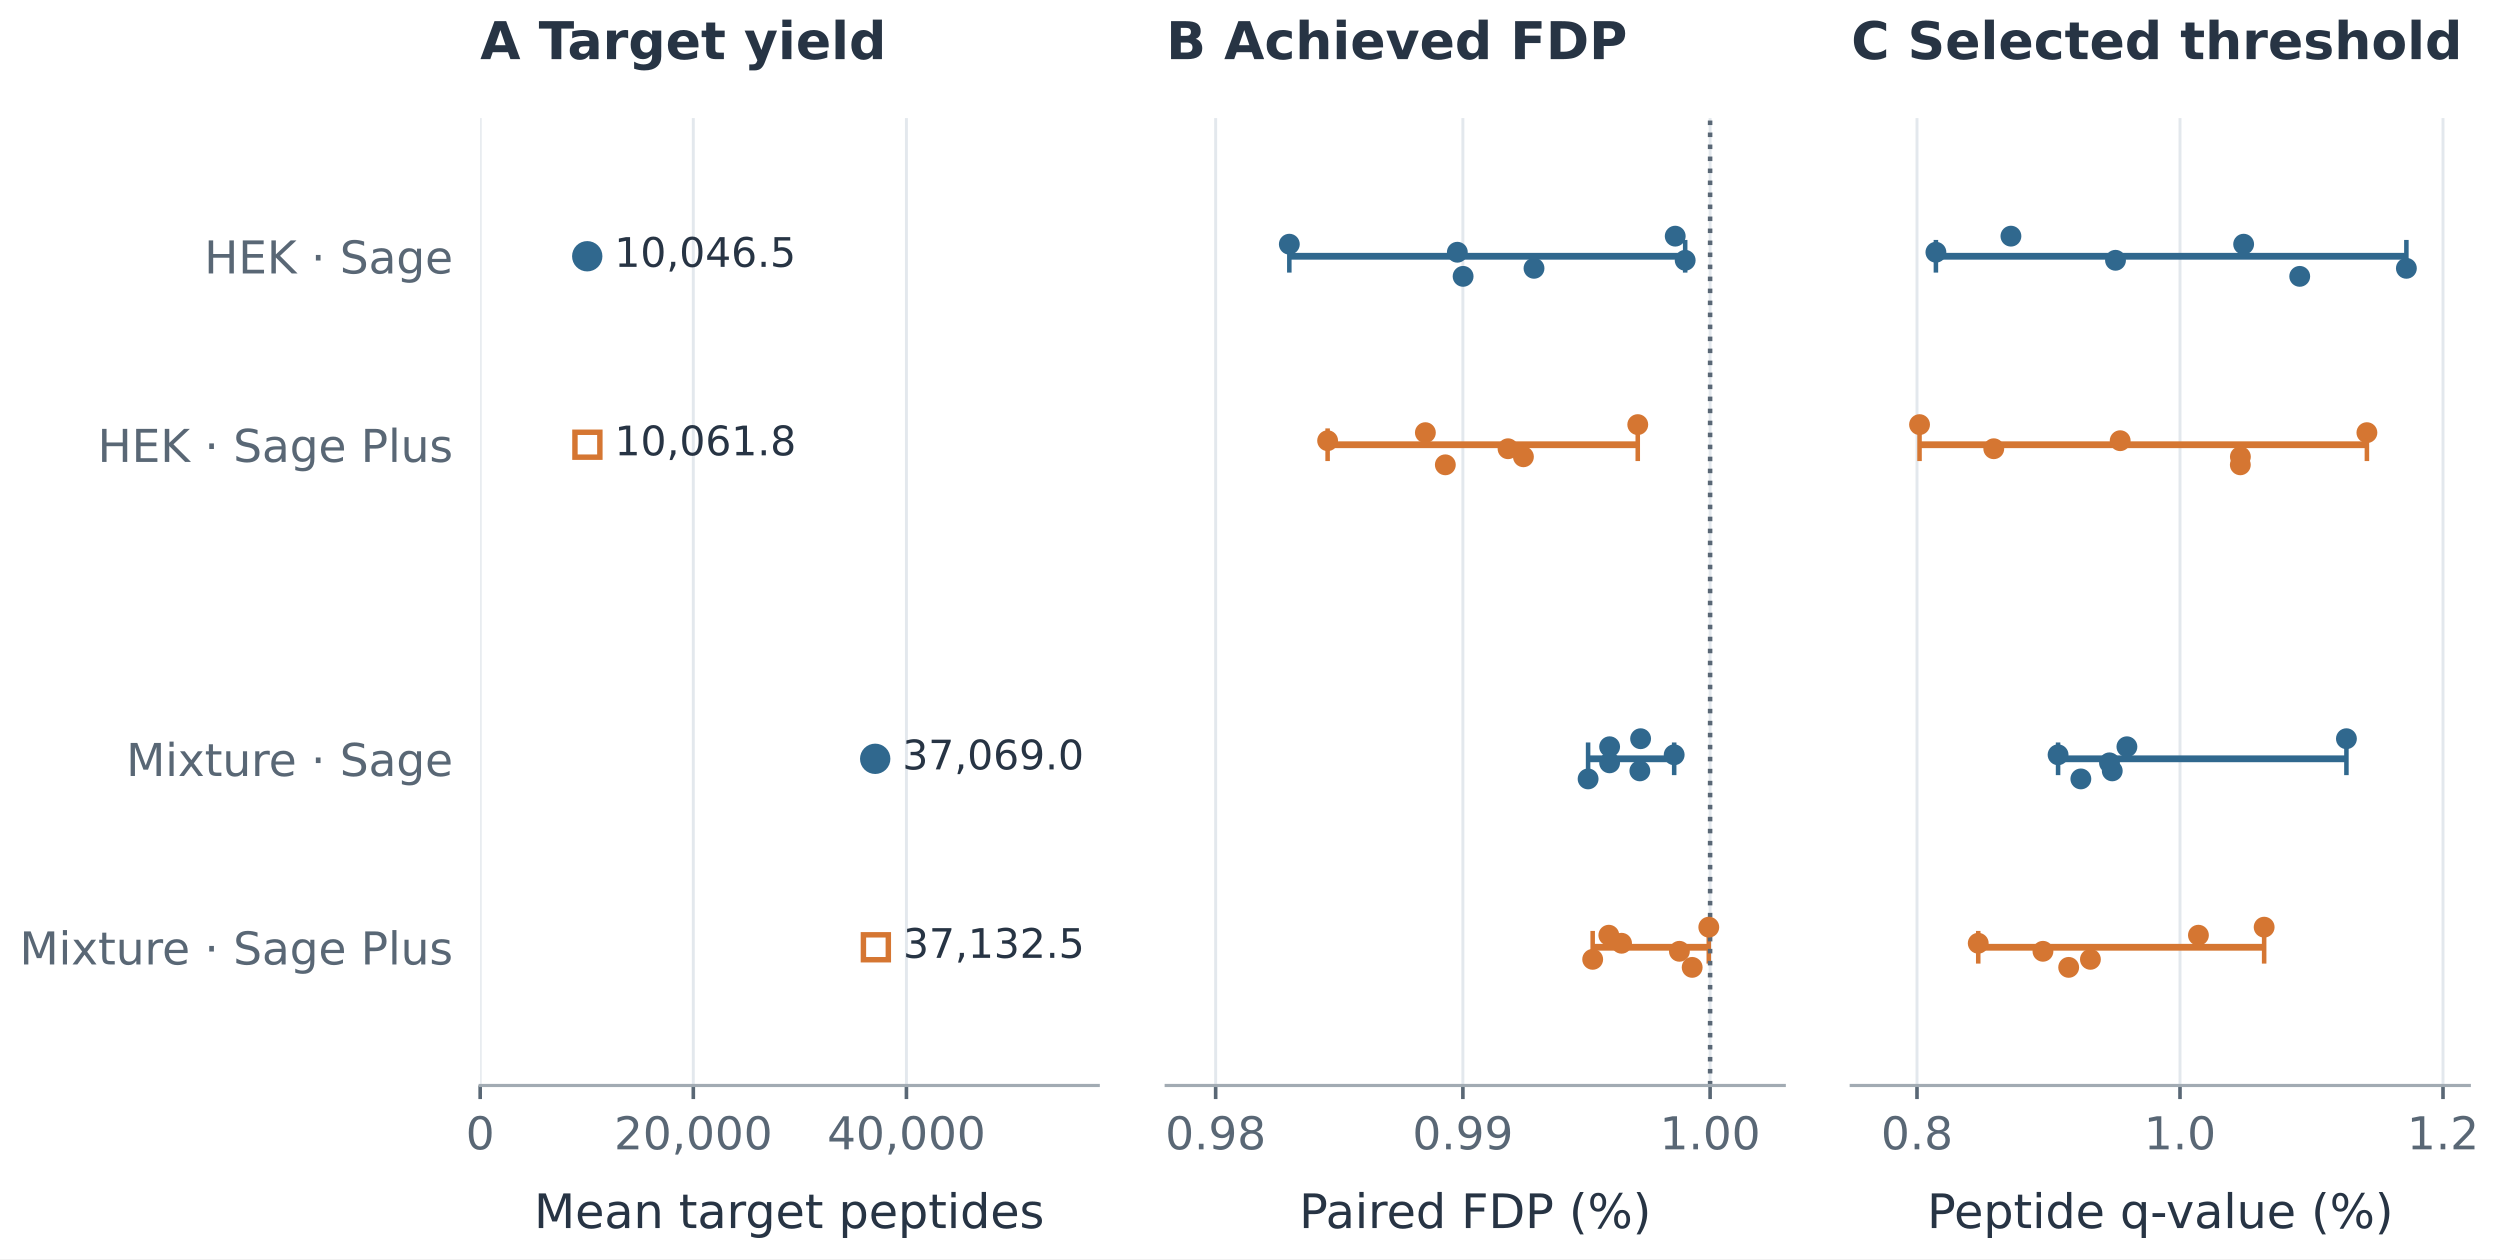
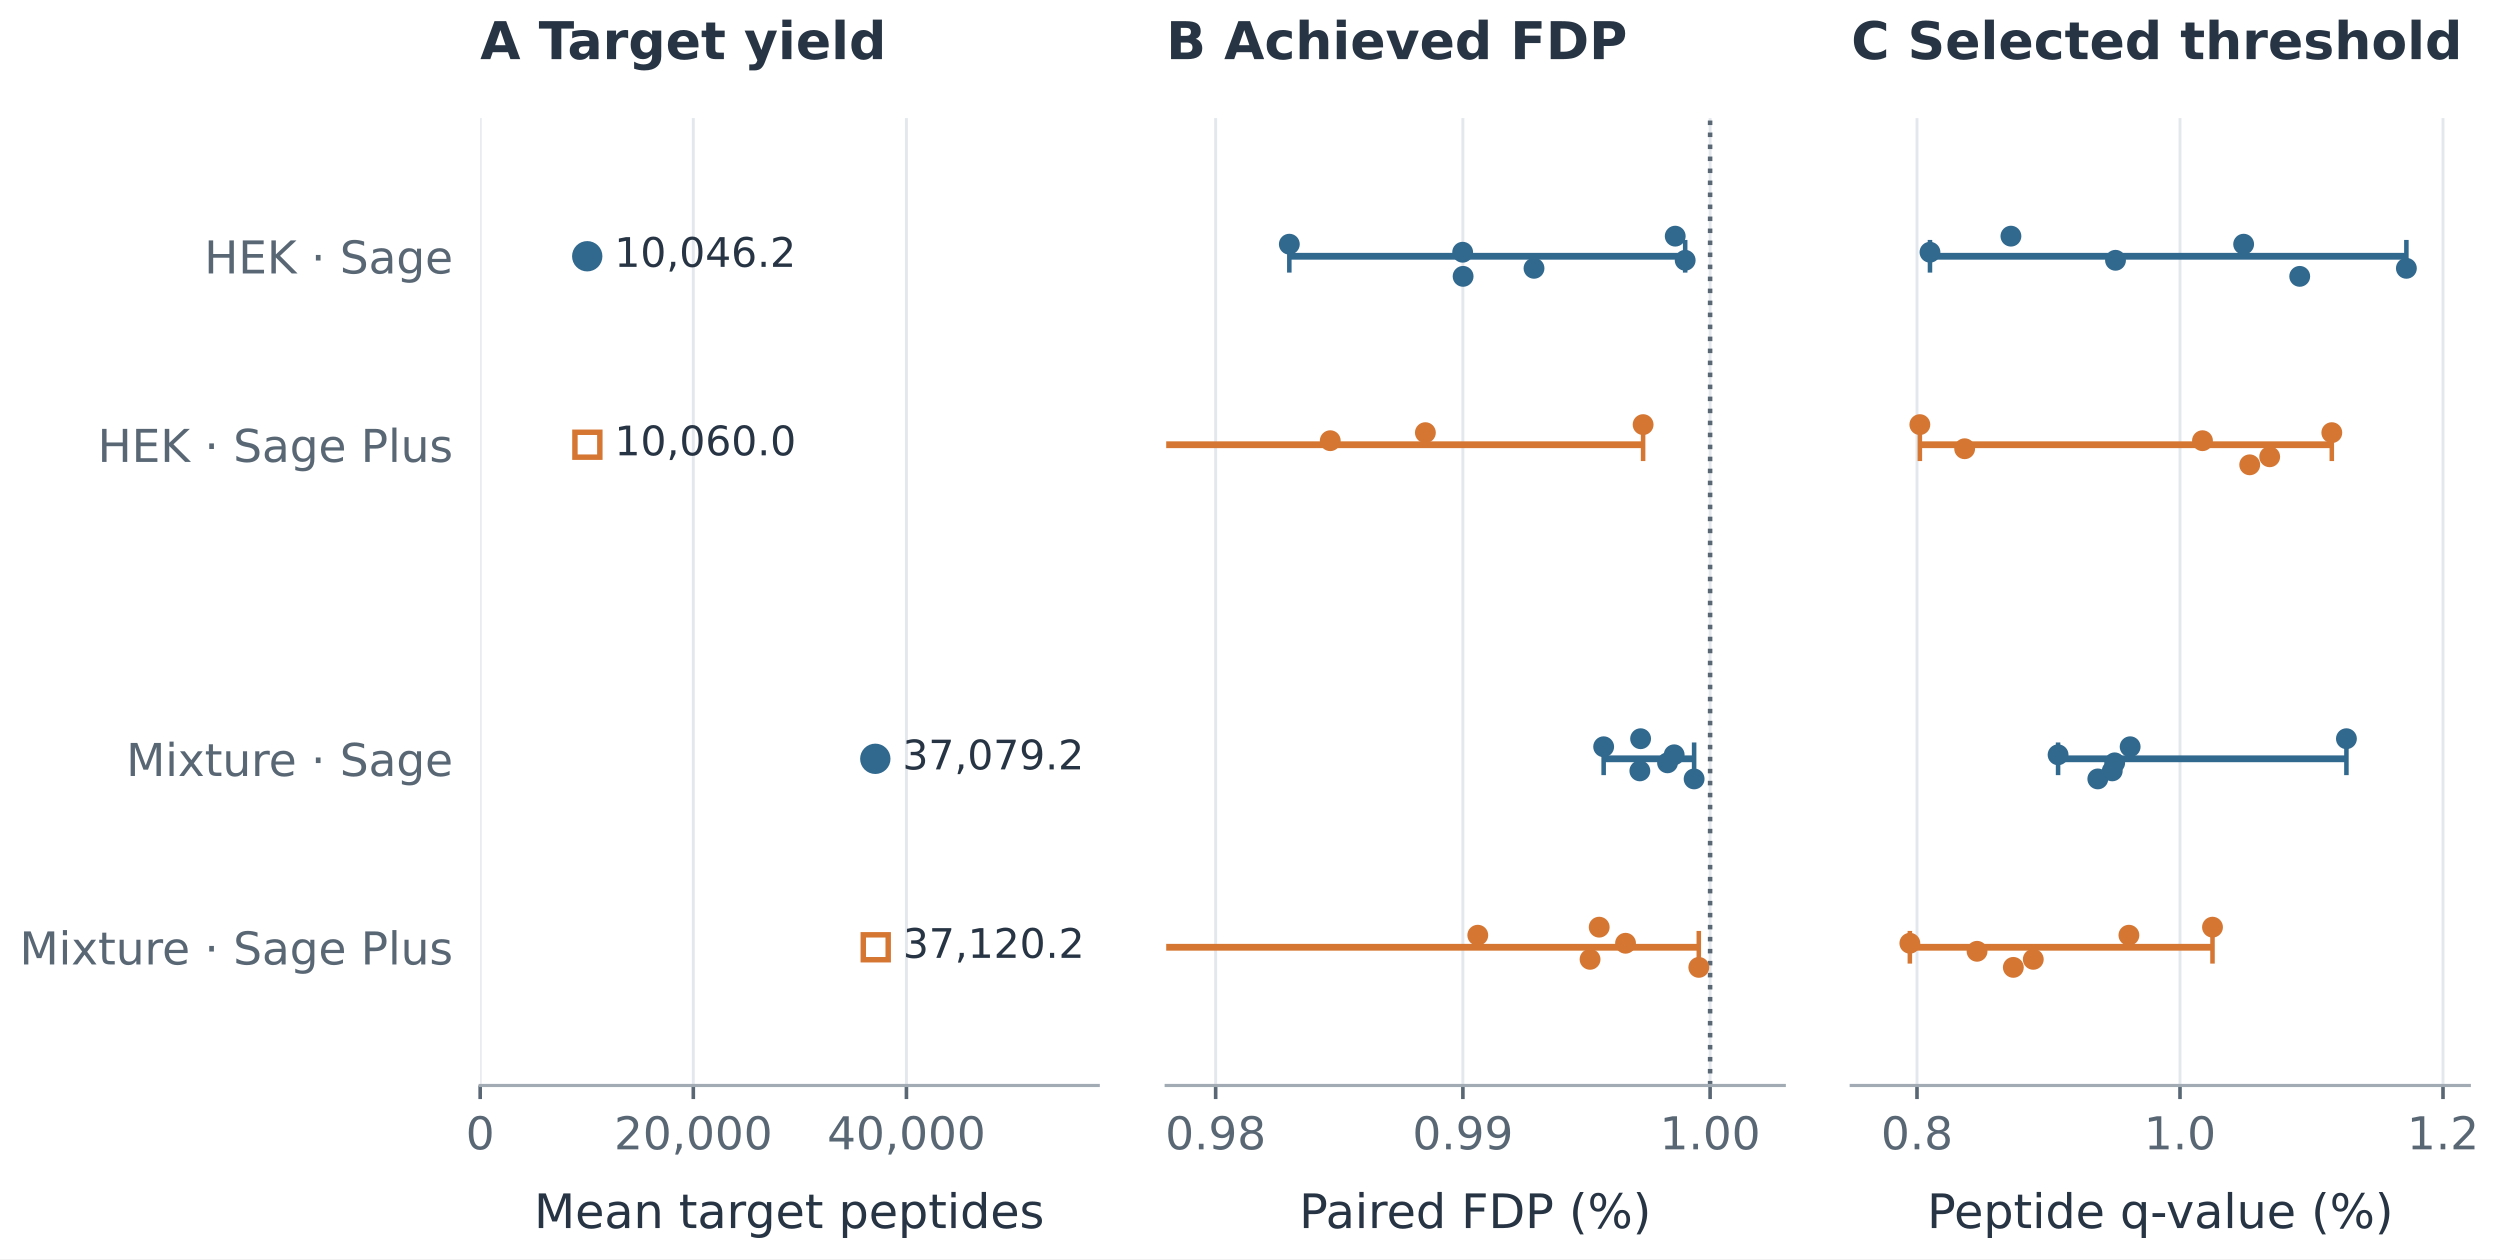
<svg xmlns="http://www.w3.org/2000/svg" xmlns:xlink="http://www.w3.org/1999/xlink" width="551.829pt" height="277.92pt" viewBox="0 0 551.829 277.92" version="1.1">
  <defs>
    <style type="text/css">*{stroke-linejoin: round; stroke-linecap: butt}</style>
  </defs>
  <g id="figure_1">
    <g id="patch_1">
      <path d="M 0 277.92  L 551.829 277.92  L 551.829 0  L 0 0  z " style="fill: #ffffff" />
    </g>
    <g id="axes_1">
      <g id="patch_2">
        <path d="M 105.992 239.599  L 242.416 239.599  L 242.416 26.058  L 105.992 26.058  z " style="fill: #ffffff" />
      </g>
      <g id="matplotlib.axis_1">
        <g id="xtick_1">
          <g id="line2d_1">
-             <path d="M 105.992 239.599  L 105.992 26.058  " clip-path="url(#p3c46ebaf42)" style="fill: none; stroke: #e3e8ed; stroke-width: 0.65; stroke-linecap: square" />
+             <path d="M 105.992 239.599  L 105.992 26.058  " clip-path="url(#p4726b3b71a)" style="fill: none; stroke: #e3e8ed; stroke-width: 0.65; stroke-linecap: square" />
          </g>
          <g id="line2d_2">
            <defs>
              <path id="ma67647b1fe" d="M 0 0  L 0 3  " style="stroke: #596775; stroke-width: 0.8" />
            </defs>
            <g>
              <use xlink:href="#ma67647b1fe" x="105.992" y="239.599" style="fill: #596775; stroke: #596775; stroke-width: 0.8" />
            </g>
          </g>
          <g id="text_1">
            <text style="font-size: 10px; font-family: 'DejaVu Sans'; text-anchor: middle; fill: #596775" x="105.992" y="253.697" transform="rotate(-0 105.9919 253.6968)">0</text>
          </g>
        </g>
        <g id="xtick_2">
          <g id="line2d_3">
-             <path d="M 153.035 239.599  L 153.035 26.058  " clip-path="url(#p3c46ebaf42)" style="fill: none; stroke: #e3e8ed; stroke-width: 0.65; stroke-linecap: square" />
+             <path d="M 153.035 239.599  L 153.035 26.058  " clip-path="url(#p4726b3b71a)" style="fill: none; stroke: #e3e8ed; stroke-width: 0.65; stroke-linecap: square" />
          </g>
          <g id="line2d_4">
            <g>
              <use xlink:href="#ma67647b1fe" x="153.035" y="239.599" style="fill: #596775; stroke: #596775; stroke-width: 0.8" />
            </g>
          </g>
          <g id="text_2">
            <text style="font-size: 10px; font-family: 'DejaVu Sans'; text-anchor: middle; fill: #596775" x="153.035" y="253.697" transform="rotate(-0 153.0348 253.6968)">20,000</text>
          </g>
        </g>
        <g id="xtick_3">
          <g id="line2d_5">
-             <path d="M 200.078 239.599  L 200.078 26.058  " clip-path="url(#p3c46ebaf42)" style="fill: none; stroke: #e3e8ed; stroke-width: 0.65; stroke-linecap: square" />
+             <path d="M 200.078 239.599  L 200.078 26.058  " clip-path="url(#p4726b3b71a)" style="fill: none; stroke: #e3e8ed; stroke-width: 0.65; stroke-linecap: square" />
          </g>
          <g id="line2d_6">
            <g>
              <use xlink:href="#ma67647b1fe" x="200.078" y="239.599" style="fill: #596775; stroke: #596775; stroke-width: 0.8" />
            </g>
          </g>
          <g id="text_3">
            <text style="font-size: 10px; font-family: 'DejaVu Sans'; text-anchor: middle; fill: #596775" x="200.078" y="253.697" transform="rotate(-0 200.0777 253.6968)">40,000</text>
          </g>
        </g>
        <g id="text_4">
          <text style="font-size: 10.5px; font-family: 'DejaVu Sans'; text-anchor: middle; fill: #273444" x="174.204" y="271.078" transform="rotate(-0 174.2041 271.0775)">Mean target peptides</text>
        </g>
      </g>
      <g id="matplotlib.axis_2">
        <g id="ytick_1">
          <g id="line2d_7" />
          <g id="text_5">
            <text style="font-size: 10px; font-family: 'DejaVu Sans'; text-anchor: end; fill: #596775" x="99.992" y="60.363" transform="rotate(-0 99.99187 60.36288)">HEK · Sage</text>
          </g>
        </g>
        <g id="ytick_2">
          <g id="line2d_8" />
          <g id="text_6">
            <text style="font-size: 10px; font-family: 'DejaVu Sans'; text-anchor: end; fill: #596775" x="99.992" y="101.962" transform="rotate(-0 99.99187 101.9622)">HEK · Sage Plus</text>
          </g>
        </g>
        <g id="ytick_3">
          <g id="line2d_9" />
          <g id="text_7">
            <text style="font-size: 10px; font-family: 'DejaVu Sans'; text-anchor: end; fill: #596775" x="99.992" y="171.294" transform="rotate(-0 99.99187 171.2937)">Mixture · Sage</text>
          </g>
        </g>
        <g id="ytick_4">
          <g id="line2d_10" />
          <g id="text_8">
            <text style="font-size: 10px; font-family: 'DejaVu Sans'; text-anchor: end; fill: #596775" x="99.992" y="212.893" transform="rotate(-0 99.99187 212.8925)">Mixture · Sage Plus</text>
          </g>
        </g>
      </g>
      <g id="line2d_11">
        <defs>
          <path id="m2ec25e5ec6" d="M 0 2.75  C 0.729 2.75 1.429 2.46 1.945 1.945  C 2.46 1.429 2.75 0.729 2.75 0  C 2.75 -0.729 2.46 -1.429 1.945 -1.945  C 1.429 -2.46 0.729 -2.75 0 -2.75  C -0.729 -2.75 -1.429 -2.46 -1.945 -1.945  C -2.46 -1.429 -2.75 -0.729 -2.75 0  C -2.75 0.729 -2.46 1.429 -1.945 1.945  C -1.429 2.46 -0.729 2.75 0 2.75  z " style="stroke: #30688e; stroke-width: 1.2" />
        </defs>
        <g>
-           <use xlink:href="#m2ec25e5ec6" x="129.623" y="56.564" style="fill: #30688e; stroke: #30688e; stroke-width: 1.2" />
+           <use xlink:href="#m2ec25e5ec6" x="129.622" y="56.564" style="fill: #30688e; stroke: #30688e; stroke-width: 1.2" />
        </g>
      </g>
      <g id="line2d_12">
        <defs>
          <path id="m84e4012bae" d="M -2.75 2.75  L 2.75 2.75  L 2.75 -2.75  L -2.75 -2.75  z " style="stroke: #d57632; stroke-width: 1.2; stroke-linejoin: miter" />
        </defs>
        <g>
-           <use xlink:href="#m84e4012bae" x="129.659" y="98.163" style="fill: #ffffff; stroke: #d57632; stroke-width: 1.2; stroke-linejoin: miter" />
+           <use xlink:href="#m84e4012bae" x="129.654" y="98.163" style="fill: #ffffff; stroke: #d57632; stroke-width: 1.2; stroke-linejoin: miter" />
        </g>
      </g>
      <g id="line2d_13">
        <g>
-           <use xlink:href="#m2ec25e5ec6" x="193.184" y="167.494" style="fill: #30688e; stroke: #30688e; stroke-width: 1.2" />
+           <use xlink:href="#m2ec25e5ec6" x="193.208" y="167.494" style="fill: #30688e; stroke: #30688e; stroke-width: 1.2" />
        </g>
      </g>
      <g id="line2d_14">
        <g>
-           <use xlink:href="#m84e4012bae" x="193.333" y="209.093" style="fill: #ffffff; stroke: #d57632; stroke-width: 1.2; stroke-linejoin: miter" />
+           <use xlink:href="#m84e4012bae" x="193.304" y="209.093" style="fill: #ffffff; stroke: #d57632; stroke-width: 1.2; stroke-linejoin: miter" />
        </g>
      </g>
      <g id="patch_3">
        <path d="M 105.992 239.599  L 242.416 239.599  " style="fill: none; stroke: #a2abb3; stroke-width: 0.7; stroke-linejoin: miter; stroke-linecap: square" />
      </g>
      <g id="text_9">
-         <text style="font-size: 9px; font-family: 'DejaVu Sans'; text-anchor: start; fill: #273444" x="135.623" y="58.902" transform="rotate(-0 135.6227 58.90195)">10,046.5</text>
+         <text style="font-size: 9px; font-family: 'DejaVu Sans'; text-anchor: start; fill: #273444" x="135.622" y="58.902" transform="rotate(-0 135.6219 58.90195)">10,046.2</text>
      </g>
      <g id="text_10">
-         <text style="font-size: 9px; font-family: 'DejaVu Sans'; text-anchor: start; fill: #273444" x="135.659" y="100.501" transform="rotate(-0 135.6588 100.5008)">10,061.8</text>
+         <text style="font-size: 9px; font-family: 'DejaVu Sans'; text-anchor: start; fill: #273444" x="135.654" y="100.501" transform="rotate(-0 135.6545 100.5008)">10,060.0</text>
      </g>
      <g id="text_11">
-         <text style="font-size: 9px; font-family: 'DejaVu Sans'; text-anchor: start; fill: #273444" x="199.184" y="169.832" transform="rotate(-0 199.1836 169.8323)">37,069.0</text>
+         <text style="font-size: 9px; font-family: 'DejaVu Sans'; text-anchor: start; fill: #273444" x="199.208" y="169.832" transform="rotate(-0 199.2075 169.8323)">37,079.2</text>
      </g>
      <g id="text_12">
-         <text style="font-size: 9px; font-family: 'DejaVu Sans'; text-anchor: start; fill: #273444" x="199.333" y="211.431" transform="rotate(-0 199.333 211.4312)">37,132.5</text>
+         <text style="font-size: 9px; font-family: 'DejaVu Sans'; text-anchor: start; fill: #273444" x="199.304" y="211.431" transform="rotate(-0 199.3039 211.4312)">37,120.2</text>
      </g>
      <g id="text_13">
        <text style="font-weight: 700; font-size: 11.5px; font-family: 'DejaVu Sans'; text-anchor: start; fill: #273444" x="105.992" y="13.058" transform="rotate(-0 105.9919 13.0582)">A  Target yield</text>
      </g>
    </g>
    <g id="axes_2">
      <g id="patch_4">
        <path d="M 257.42 239.599  L 393.845 239.599  L 393.845 26.058  L 257.42 26.058  z " style="fill: #ffffff" />
      </g>
      <g id="matplotlib.axis_3">
        <g id="xtick_4">
          <g id="line2d_15">
-             <path d="M 268.334 239.599  L 268.334 26.058  " clip-path="url(#p720007e352)" style="fill: none; stroke: #e3e8ed; stroke-width: 0.65; stroke-linecap: square" />
+             <path d="M 268.334 239.599  L 268.334 26.058  " clip-path="url(#p818dc75c16)" style="fill: none; stroke: #e3e8ed; stroke-width: 0.65; stroke-linecap: square" />
          </g>
          <g id="line2d_16">
            <g>
              <use xlink:href="#ma67647b1fe" x="268.334" y="239.599" style="fill: #596775; stroke: #596775; stroke-width: 0.8" />
            </g>
          </g>
          <g id="text_14">
            <text style="font-size: 10px; font-family: 'DejaVu Sans'; text-anchor: middle; fill: #596775" x="268.334" y="253.697" transform="rotate(-0 268.3342 253.6968)">0.98</text>
          </g>
        </g>
        <g id="xtick_5">
          <g id="line2d_17">
-             <path d="M 322.904 239.599  L 322.904 26.058  " clip-path="url(#p720007e352)" style="fill: none; stroke: #e3e8ed; stroke-width: 0.65; stroke-linecap: square" />
+             <path d="M 322.904 239.599  L 322.904 26.058  " clip-path="url(#p818dc75c16)" style="fill: none; stroke: #e3e8ed; stroke-width: 0.65; stroke-linecap: square" />
          </g>
          <g id="line2d_18">
            <g>
              <use xlink:href="#ma67647b1fe" x="322.904" y="239.599" style="fill: #596775; stroke: #596775; stroke-width: 0.8" />
            </g>
          </g>
          <g id="text_15">
            <text style="font-size: 10px; font-family: 'DejaVu Sans'; text-anchor: middle; fill: #596775" x="322.904" y="253.697" transform="rotate(-0 322.904 253.6968)">0.99</text>
          </g>
        </g>
        <g id="xtick_6">
          <g id="line2d_19">
-             <path d="M 377.474 239.599  L 377.474 26.058  " clip-path="url(#p720007e352)" style="fill: none; stroke: #e3e8ed; stroke-width: 0.65; stroke-linecap: square" />
+             <path d="M 377.474 239.599  L 377.474 26.058  " clip-path="url(#p818dc75c16)" style="fill: none; stroke: #e3e8ed; stroke-width: 0.65; stroke-linecap: square" />
          </g>
          <g id="line2d_20">
            <g>
              <use xlink:href="#ma67647b1fe" x="377.474" y="239.599" style="fill: #596775; stroke: #596775; stroke-width: 0.8" />
            </g>
          </g>
          <g id="text_16">
            <text style="font-size: 10px; font-family: 'DejaVu Sans'; text-anchor: middle; fill: #596775" x="377.474" y="253.697" transform="rotate(-0 377.4738 253.6968)">1.00</text>
          </g>
        </g>
        <g id="text_17">
          <text style="font-size: 10.5px; font-family: 'DejaVu Sans'; text-anchor: middle; fill: #273444" x="325.632" y="271.078" transform="rotate(-0 325.6325 271.0775)">Paired FDP (%)</text>
        </g>
      </g>
      <g id="matplotlib.axis_4">
        <g id="ytick_5">
          <g id="line2d_21" />
        </g>
        <g id="ytick_6">
          <g id="line2d_22" />
        </g>
        <g id="ytick_7">
          <g id="line2d_23" />
        </g>
        <g id="ytick_8">
          <g id="line2d_24" />
        </g>
      </g>
      <g id="LineCollection_1">
-         <path d="M 284.595 56.564  L 371.972 56.564  " clip-path="url(#p720007e352)" style="fill: none; stroke: #30688e; stroke-width: 1.5" />
+         <path d="M 284.595 56.564  L 371.972 56.564  " clip-path="url(#p818dc75c16)" style="fill: none; stroke: #30688e; stroke-width: 1.5" />
      </g>
      <g id="LineCollection_2">
-         <path d="M 284.595 52.959  L 284.595 60.169  " clip-path="url(#p720007e352)" style="fill: none; stroke: #30688e" />
-         <path d="M 371.972 52.959  L 371.972 60.169  " clip-path="url(#p720007e352)" style="fill: none; stroke: #30688e" />
+         <path d="M 284.595 52.959  L 284.595 60.169  " clip-path="url(#p818dc75c16)" style="fill: none; stroke: #30688e" />
+         <path d="M 371.972 52.959  L 371.972 60.169  " clip-path="url(#p818dc75c16)" style="fill: none; stroke: #30688e" />
      </g>
      <g id="LineCollection_3">
-         <path d="M 293.048 98.163  L 361.506 98.163  " clip-path="url(#p720007e352)" style="fill: none; stroke: #d57632; stroke-width: 1.5" />
+         <path d="M 219.676 98.163  L 362.685 98.163  " clip-path="url(#p818dc75c16)" style="fill: none; stroke: #d57632; stroke-width: 1.5" />
      </g>
      <g id="LineCollection_4">
-         <path d="M 293.048 94.558  L 293.048 101.768  " clip-path="url(#p720007e352)" style="fill: none; stroke: #d57632" />
-         <path d="M 361.506 94.558  L 361.506 101.768  " clip-path="url(#p720007e352)" style="fill: none; stroke: #d57632" />
+         <path d="M 219.676 94.558  L 219.676 101.768  " clip-path="url(#p818dc75c16)" style="fill: none; stroke: #d57632" />
+         <path d="M 362.685 94.558  L 362.685 101.768  " clip-path="url(#p818dc75c16)" style="fill: none; stroke: #d57632" />
      </g>
      <g id="LineCollection_5">
-         <path d="M 350.544 167.494  L 369.543 167.494  " clip-path="url(#p720007e352)" style="fill: none; stroke: #30688e; stroke-width: 1.5" />
+         <path d="M 353.978 167.494  L 373.946 167.494  " clip-path="url(#p818dc75c16)" style="fill: none; stroke: #30688e; stroke-width: 1.5" />
      </g>
      <g id="LineCollection_6">
-         <path d="M 350.544 163.889  L 350.544 171.1  " clip-path="url(#p720007e352)" style="fill: none; stroke: #30688e" />
-         <path d="M 369.543 163.889  L 369.543 171.1  " clip-path="url(#p720007e352)" style="fill: none; stroke: #30688e" />
+         <path d="M 353.978 163.889  L 353.978 171.1  " clip-path="url(#p818dc75c16)" style="fill: none; stroke: #30688e" />
+         <path d="M 373.946 163.889  L 373.946 171.1  " clip-path="url(#p818dc75c16)" style="fill: none; stroke: #30688e" />
      </g>
      <g id="LineCollection_7">
-         <path d="M 351.556 209.093  L 377.184 209.093  " clip-path="url(#p720007e352)" style="fill: none; stroke: #d57632; stroke-width: 1.5" />
+         <path d="M 228.266 209.093  L 374.981 209.093  " clip-path="url(#p818dc75c16)" style="fill: none; stroke: #d57632; stroke-width: 1.5" />
      </g>
      <g id="LineCollection_8">
-         <path d="M 351.556 205.488  L 351.556 212.699  " clip-path="url(#p720007e352)" style="fill: none; stroke: #d57632" />
-         <path d="M 377.184 205.488  L 377.184 212.699  " clip-path="url(#p720007e352)" style="fill: none; stroke: #d57632" />
+         <path d="M 228.266 205.488  L 228.266 212.699  " clip-path="url(#p818dc75c16)" style="fill: none; stroke: #d57632" />
+         <path d="M 374.981 205.488  L 374.981 212.699  " clip-path="url(#p818dc75c16)" style="fill: none; stroke: #d57632" />
      </g>
      <g id="line2d_25">
-         <path d="M 377.474 239.599  L 377.474 26.058  " clip-path="url(#p720007e352)" style="fill: none; stroke-dasharray: 1,1.65; stroke-dashoffset: 0; stroke: #596775" />
+         <path d="M 377.474 239.599  L 377.474 26.058  " clip-path="url(#p818dc75c16)" style="fill: none; stroke-dasharray: 1,1.65; stroke-dashoffset: 0; stroke: #596775" />
      </g>
      <g id="patch_5">
        <path d="M 257.42 239.599  L 393.845 239.599  " style="fill: none; stroke: #a2abb3; stroke-width: 0.7; stroke-linejoin: miter; stroke-linecap: square" />
      </g>
      <g id="PathCollection_1">
        <defs>
          <path id="m111724f9b4" d="M 0 1.803  C 0.478 1.803 0.937 1.613 1.275 1.275  C 1.613 0.937 1.803 0.478 1.803 0  C 1.803 -0.478 1.613 -0.937 1.275 -1.275  C 0.937 -1.613 0.478 -1.803 0 -1.803  C -0.478 -1.803 -0.937 -1.613 -1.275 -1.275  C -1.613 -0.937 -1.803 -0.478 -1.803 0  C -1.803 0.478 -1.613 0.937 -1.275 1.275  C -0.937 1.613 -0.478 1.803 0 1.803  z " style="stroke: #30688e" />
        </defs>
-         <g clip-path="url(#p720007e352)">
+         <g clip-path="url(#p818dc75c16)">
          <use xlink:href="#m111724f9b4" x="369.774" y="52.127" style="fill: #30688e; stroke: #30688e" />
          <use xlink:href="#m111724f9b4" x="284.595" y="53.902" style="fill: #30688e; stroke: #30688e" />
-           <use xlink:href="#m111724f9b4" x="321.681" y="55.677" style="fill: #30688e; stroke: #30688e" />
+           <use xlink:href="#m111724f9b4" x="322.856" y="55.677" style="fill: #30688e; stroke: #30688e" />
          <use xlink:href="#m111724f9b4" x="371.972" y="57.452" style="fill: #30688e; stroke: #30688e" />
          <use xlink:href="#m111724f9b4" x="338.605" y="59.226" style="fill: #30688e; stroke: #30688e" />
          <use xlink:href="#m111724f9b4" x="322.954" y="61.001" style="fill: #30688e; stroke: #30688e" />
        </g>
      </g>
      <g id="PathCollection_2">
        <defs>
          <path id="mb06275b0b3" d="M 0 1.803  C 0.478 1.803 0.937 1.613 1.275 1.275  C 1.613 0.937 1.803 0.478 1.803 0  C 1.803 -0.478 1.613 -0.937 1.275 -1.275  C 0.937 -1.613 0.478 -1.803 0 -1.803  C -0.478 -1.803 -0.937 -1.613 -1.275 -1.275  C -1.613 -0.937 -1.803 -0.478 -1.803 0  C -1.803 0.478 -1.613 0.937 -1.275 1.275  C -0.937 1.613 -0.478 1.803 0 1.803  z " style="stroke: #d57632" />
        </defs>
-         <g clip-path="url(#p720007e352)">
-           <use xlink:href="#mb06275b0b3" x="361.506" y="93.726" style="fill: #d57632; stroke: #d57632" />
+         <g clip-path="url(#p818dc75c16)">
+           <use xlink:href="#mb06275b0b3" x="362.685" y="93.726" style="fill: #d57632; stroke: #d57632" />
          <use xlink:href="#mb06275b0b3" x="314.625" y="95.501" style="fill: #d57632; stroke: #d57632" />
-           <use xlink:href="#mb06275b0b3" x="293.048" y="97.276" style="fill: #d57632; stroke: #d57632" />
-           <use xlink:href="#mb06275b0b3" x="332.872" y="99.05" style="fill: #d57632; stroke: #d57632" />
-           <use xlink:href="#mb06275b0b3" x="336.267" y="100.825" style="fill: #d57632; stroke: #d57632" />
-           <use xlink:href="#mb06275b0b3" x="319.031" y="102.6" style="fill: #d57632; stroke: #d57632" />
+           <use xlink:href="#mb06275b0b3" x="293.629" y="97.276" style="fill: #d57632; stroke: #d57632" />
+           <use xlink:href="#mb06275b0b3" x="236.06" y="99.05" style="fill: #d57632; stroke: #d57632" />
+           <use xlink:href="#mb06275b0b3" x="219.676" y="100.825" style="fill: #d57632; stroke: #d57632" />
+           <use xlink:href="#mb06275b0b3" x="220.937" y="102.6" style="fill: #d57632; stroke: #d57632" />
        </g>
      </g>
      <g id="PathCollection_3">
-         <g clip-path="url(#p720007e352)">
+         <g clip-path="url(#p818dc75c16)">
          <use xlink:href="#m111724f9b4" x="362.133" y="163.057" style="fill: #30688e; stroke: #30688e" />
-           <use xlink:href="#m111724f9b4" x="355.294" y="164.832" style="fill: #30688e; stroke: #30688e" />
+           <use xlink:href="#m111724f9b4" x="353.978" y="164.832" style="fill: #30688e; stroke: #30688e" />
          <use xlink:href="#m111724f9b4" x="369.543" y="166.607" style="fill: #30688e; stroke: #30688e" />
-           <use xlink:href="#m111724f9b4" x="355.294" y="168.382" style="fill: #30688e; stroke: #30688e" />
+           <use xlink:href="#m111724f9b4" x="368.076" y="168.382" style="fill: #30688e; stroke: #30688e" />
          <use xlink:href="#m111724f9b4" x="361.968" y="170.157" style="fill: #30688e; stroke: #30688e" />
-           <use xlink:href="#m111724f9b4" x="350.544" y="171.932" style="fill: #30688e; stroke: #30688e" />
+           <use xlink:href="#m111724f9b4" x="373.946" y="171.932" style="fill: #30688e; stroke: #30688e" />
        </g>
      </g>
      <g id="PathCollection_4">
-         <g clip-path="url(#p720007e352)">
-           <use xlink:href="#mb06275b0b3" x="377.184" y="204.656" style="fill: #d57632; stroke: #d57632" />
-           <use xlink:href="#mb06275b0b3" x="355.122" y="206.431" style="fill: #d57632; stroke: #d57632" />
-           <use xlink:href="#mb06275b0b3" x="357.928" y="208.206" style="fill: #d57632; stroke: #d57632" />
-           <use xlink:href="#mb06275b0b3" x="370.698" y="209.981" style="fill: #d57632; stroke: #d57632" />
-           <use xlink:href="#mb06275b0b3" x="351.556" y="211.756" style="fill: #d57632; stroke: #d57632" />
-           <use xlink:href="#mb06275b0b3" x="373.516" y="213.531" style="fill: #d57632; stroke: #d57632" />
+         <g clip-path="url(#p818dc75c16)">
+           <use xlink:href="#mb06275b0b3" x="352.991" y="204.656" style="fill: #d57632; stroke: #d57632" />
+           <use xlink:href="#mb06275b0b3" x="326.193" y="206.431" style="fill: #d57632; stroke: #d57632" />
+           <use xlink:href="#mb06275b0b3" x="358.807" y="208.206" style="fill: #d57632; stroke: #d57632" />
+           <use xlink:href="#mb06275b0b3" x="228.266" y="209.981" style="fill: #d57632; stroke: #d57632" />
+           <use xlink:href="#mb06275b0b3" x="350.977" y="211.756" style="fill: #d57632; stroke: #d57632" />
+           <use xlink:href="#mb06275b0b3" x="374.981" y="213.531" style="fill: #d57632; stroke: #d57632" />
        </g>
      </g>
      <g id="text_18">
        <text style="font-weight: 700; font-size: 11.5px; font-family: 'DejaVu Sans'; text-anchor: start; fill: #273444" x="257.42" y="13.058" transform="rotate(-0 257.4202 13.0582)">B  Achieved FDP</text>
      </g>
    </g>
    <g id="axes_3">
      <g id="patch_6">
        <path d="M 408.629 239.599  L 545.053 239.599  L 545.053 26.058  L 408.629 26.058  z " style="fill: #ffffff" />
      </g>
      <g id="matplotlib.axis_5">
        <g id="xtick_7">
          <g id="line2d_26">
-             <path d="M 423.142 239.599  L 423.142 26.058  " clip-path="url(#p48c00f5eb7)" style="fill: none; stroke: #e3e8ed; stroke-width: 0.65; stroke-linecap: square" />
+             <path d="M 423.142 239.599  L 423.142 26.058  " clip-path="url(#pf2f7a1d54e)" style="fill: none; stroke: #e3e8ed; stroke-width: 0.65; stroke-linecap: square" />
          </g>
          <g id="line2d_27">
            <g>
              <use xlink:href="#ma67647b1fe" x="423.142" y="239.599" style="fill: #596775; stroke: #596775; stroke-width: 0.8" />
            </g>
          </g>
          <g id="text_19">
            <text style="font-size: 10px; font-family: 'DejaVu Sans'; text-anchor: middle; fill: #596775" x="423.142" y="253.697" transform="rotate(-0 423.142 253.6968)">0.8</text>
          </g>
        </g>
        <g id="xtick_8">
          <g id="line2d_28">
-             <path d="M 481.195 239.599  L 481.195 26.058  " clip-path="url(#p48c00f5eb7)" style="fill: none; stroke: #e3e8ed; stroke-width: 0.65; stroke-linecap: square" />
+             <path d="M 481.195 239.599  L 481.195 26.058  " clip-path="url(#pf2f7a1d54e)" style="fill: none; stroke: #e3e8ed; stroke-width: 0.65; stroke-linecap: square" />
          </g>
          <g id="line2d_29">
            <g>
              <use xlink:href="#ma67647b1fe" x="481.195" y="239.599" style="fill: #596775; stroke: #596775; stroke-width: 0.8" />
            </g>
          </g>
          <g id="text_20">
            <text style="font-size: 10px; font-family: 'DejaVu Sans'; text-anchor: middle; fill: #596775" x="481.195" y="253.697" transform="rotate(-0 481.1949 253.6968)">1.0</text>
          </g>
        </g>
        <g id="xtick_9">
          <g id="line2d_30">
-             <path d="M 539.248 239.599  L 539.248 26.058  " clip-path="url(#p48c00f5eb7)" style="fill: none; stroke: #e3e8ed; stroke-width: 0.65; stroke-linecap: square" />
+             <path d="M 539.248 239.599  L 539.248 26.058  " clip-path="url(#pf2f7a1d54e)" style="fill: none; stroke: #e3e8ed; stroke-width: 0.65; stroke-linecap: square" />
          </g>
          <g id="line2d_31">
            <g>
              <use xlink:href="#ma67647b1fe" x="539.248" y="239.599" style="fill: #596775; stroke: #596775; stroke-width: 0.8" />
            </g>
          </g>
          <g id="text_21">
            <text style="font-size: 10px; font-family: 'DejaVu Sans'; text-anchor: middle; fill: #596775" x="539.248" y="253.697" transform="rotate(-0 539.2479 253.6968)">1.2</text>
          </g>
        </g>
        <g id="text_22">
          <text style="font-size: 10.5px; font-family: 'DejaVu Sans'; text-anchor: middle; fill: #273444" x="476.841" y="271.078" transform="rotate(-0 476.841 271.0775)">Peptide q-value (%)</text>
        </g>
      </g>
      <g id="matplotlib.axis_6">
        <g id="ytick_9">
          <g id="line2d_32" />
        </g>
        <g id="ytick_10">
          <g id="line2d_33" />
        </g>
        <g id="ytick_11">
          <g id="line2d_34" />
        </g>
        <g id="ytick_12">
          <g id="line2d_35" />
        </g>
      </g>
      <g id="LineCollection_9">
-         <path d="M 427.315 56.564  L 531.165 56.564  " clip-path="url(#p48c00f5eb7)" style="fill: none; stroke: #30688e; stroke-width: 1.5" />
+         <path d="M 426.006 56.564  L 531.165 56.564  " clip-path="url(#pf2f7a1d54e)" style="fill: none; stroke: #30688e; stroke-width: 1.5" />
      </g>
      <g id="LineCollection_10">
-         <path d="M 427.315 52.959  L 427.315 60.169  " clip-path="url(#p48c00f5eb7)" style="fill: none; stroke: #30688e" />
-         <path d="M 531.165 52.959  L 531.165 60.169  " clip-path="url(#p48c00f5eb7)" style="fill: none; stroke: #30688e" />
+         <path d="M 426.006 52.959  L 426.006 60.169  " clip-path="url(#pf2f7a1d54e)" style="fill: none; stroke: #30688e" />
+         <path d="M 531.165 52.959  L 531.165 60.169  " clip-path="url(#pf2f7a1d54e)" style="fill: none; stroke: #30688e" />
      </g>
      <g id="LineCollection_11">
-         <path d="M 423.703 98.163  L 522.449 98.163  " clip-path="url(#p48c00f5eb7)" style="fill: none; stroke: #d57632; stroke-width: 1.5" />
+         <path d="M 423.771 98.163  L 514.704 98.163  " clip-path="url(#pf2f7a1d54e)" style="fill: none; stroke: #d57632; stroke-width: 1.5" />
      </g>
      <g id="LineCollection_12">
-         <path d="M 423.703 94.558  L 423.703 101.768  " clip-path="url(#p48c00f5eb7)" style="fill: none; stroke: #d57632" />
-         <path d="M 522.449 94.558  L 522.449 101.768  " clip-path="url(#p48c00f5eb7)" style="fill: none; stroke: #d57632" />
+         <path d="M 423.771 94.558  L 423.771 101.768  " clip-path="url(#pf2f7a1d54e)" style="fill: none; stroke: #d57632" />
+         <path d="M 514.704 94.558  L 514.704 101.768  " clip-path="url(#pf2f7a1d54e)" style="fill: none; stroke: #d57632" />
      </g>
      <g id="LineCollection_13">
-         <path d="M 454.283 167.494  L 517.929 167.494  " clip-path="url(#p48c00f5eb7)" style="fill: none; stroke: #30688e; stroke-width: 1.5" />
+         <path d="M 454.283 167.494  L 517.929 167.494  " clip-path="url(#pf2f7a1d54e)" style="fill: none; stroke: #30688e; stroke-width: 1.5" />
      </g>
      <g id="LineCollection_14">
-         <path d="M 454.283 163.889  L 454.283 171.1  " clip-path="url(#p48c00f5eb7)" style="fill: none; stroke: #30688e" />
-         <path d="M 517.929 163.889  L 517.929 171.1  " clip-path="url(#p48c00f5eb7)" style="fill: none; stroke: #30688e" />
+         <path d="M 454.283 163.889  L 454.283 171.1  " clip-path="url(#pf2f7a1d54e)" style="fill: none; stroke: #30688e" />
+         <path d="M 517.929 163.889  L 517.929 171.1  " clip-path="url(#pf2f7a1d54e)" style="fill: none; stroke: #30688e" />
      </g>
      <g id="LineCollection_15">
-         <path d="M 436.659 209.093  L 499.769 209.093  " clip-path="url(#p48c00f5eb7)" style="fill: none; stroke: #d57632; stroke-width: 1.5" />
+         <path d="M 421.566 209.093  L 488.369 209.093  " clip-path="url(#pf2f7a1d54e)" style="fill: none; stroke: #d57632; stroke-width: 1.5" />
      </g>
      <g id="LineCollection_16">
-         <path d="M 436.659 205.488  L 436.659 212.699  " clip-path="url(#p48c00f5eb7)" style="fill: none; stroke: #d57632" />
-         <path d="M 499.769 205.488  L 499.769 212.699  " clip-path="url(#p48c00f5eb7)" style="fill: none; stroke: #d57632" />
+         <path d="M 421.566 205.488  L 421.566 212.699  " clip-path="url(#pf2f7a1d54e)" style="fill: none; stroke: #d57632" />
+         <path d="M 488.369 205.488  L 488.369 212.699  " clip-path="url(#pf2f7a1d54e)" style="fill: none; stroke: #d57632" />
      </g>
      <g id="patch_7">
        <path d="M 408.629 239.599  L 545.053 239.599  " style="fill: none; stroke: #a2abb3; stroke-width: 0.7; stroke-linejoin: miter; stroke-linecap: square" />
      </g>
      <g id="PathCollection_5">
-         <g clip-path="url(#p48c00f5eb7)">
+         <g clip-path="url(#pf2f7a1d54e)">
          <use xlink:href="#m111724f9b4" x="443.875" y="52.127" style="fill: #30688e; stroke: #30688e" />
          <use xlink:href="#m111724f9b4" x="495.243" y="53.902" style="fill: #30688e; stroke: #30688e" />
-           <use xlink:href="#m111724f9b4" x="427.315" y="55.677" style="fill: #30688e; stroke: #30688e" />
+           <use xlink:href="#m111724f9b4" x="426.006" y="55.677" style="fill: #30688e; stroke: #30688e" />
          <use xlink:href="#m111724f9b4" x="466.959" y="57.452" style="fill: #30688e; stroke: #30688e" />
          <use xlink:href="#m111724f9b4" x="531.165" y="59.226" style="fill: #30688e; stroke: #30688e" />
          <use xlink:href="#m111724f9b4" x="507.62" y="61.001" style="fill: #30688e; stroke: #30688e" />
        </g>
      </g>
      <g id="PathCollection_6">
-         <g clip-path="url(#p48c00f5eb7)">
-           <use xlink:href="#mb06275b0b3" x="423.703" y="93.726" style="fill: #d57632; stroke: #d57632" />
-           <use xlink:href="#mb06275b0b3" x="522.449" y="95.501" style="fill: #d57632; stroke: #d57632" />
-           <use xlink:href="#mb06275b0b3" x="467.991" y="97.276" style="fill: #d57632; stroke: #d57632" />
-           <use xlink:href="#mb06275b0b3" x="440.089" y="99.05" style="fill: #d57632; stroke: #d57632" />
-           <use xlink:href="#mb06275b0b3" x="494.526" y="100.825" style="fill: #d57632; stroke: #d57632" />
-           <use xlink:href="#mb06275b0b3" x="494.51" y="102.6" style="fill: #d57632; stroke: #d57632" />
+         <g clip-path="url(#pf2f7a1d54e)">
+           <use xlink:href="#mb06275b0b3" x="423.771" y="93.726" style="fill: #d57632; stroke: #d57632" />
+           <use xlink:href="#mb06275b0b3" x="514.704" y="95.501" style="fill: #d57632; stroke: #d57632" />
+           <use xlink:href="#mb06275b0b3" x="486.157" y="97.276" style="fill: #d57632; stroke: #d57632" />
+           <use xlink:href="#mb06275b0b3" x="433.662" y="99.05" style="fill: #d57632; stroke: #d57632" />
+           <use xlink:href="#mb06275b0b3" x="500.989" y="100.825" style="fill: #d57632; stroke: #d57632" />
+           <use xlink:href="#mb06275b0b3" x="496.583" y="102.6" style="fill: #d57632; stroke: #d57632" />
        </g>
      </g>
      <g id="PathCollection_7">
-         <g clip-path="url(#p48c00f5eb7)">
+         <g clip-path="url(#pf2f7a1d54e)">
          <use xlink:href="#m111724f9b4" x="517.929" y="163.057" style="fill: #30688e; stroke: #30688e" />
-           <use xlink:href="#m111724f9b4" x="469.476" y="164.832" style="fill: #30688e; stroke: #30688e" />
+           <use xlink:href="#m111724f9b4" x="470.192" y="164.832" style="fill: #30688e; stroke: #30688e" />
          <use xlink:href="#m111724f9b4" x="454.283" y="166.607" style="fill: #30688e; stroke: #30688e" />
-           <use xlink:href="#m111724f9b4" x="465.628" y="168.382" style="fill: #30688e; stroke: #30688e" />
+           <use xlink:href="#m111724f9b4" x="466.777" y="168.382" style="fill: #30688e; stroke: #30688e" />
          <use xlink:href="#m111724f9b4" x="466.241" y="170.157" style="fill: #30688e; stroke: #30688e" />
-           <use xlink:href="#m111724f9b4" x="459.309" y="171.932" style="fill: #30688e; stroke: #30688e" />
+           <use xlink:href="#m111724f9b4" x="463.053" y="171.932" style="fill: #30688e; stroke: #30688e" />
        </g>
      </g>
      <g id="PathCollection_8">
-         <g clip-path="url(#p48c00f5eb7)">
-           <use xlink:href="#mb06275b0b3" x="499.769" y="204.656" style="fill: #d57632; stroke: #d57632" />
-           <use xlink:href="#mb06275b0b3" x="485.262" y="206.431" style="fill: #d57632; stroke: #d57632" />
-           <use xlink:href="#mb06275b0b3" x="436.659" y="208.206" style="fill: #d57632; stroke: #d57632" />
-           <use xlink:href="#mb06275b0b3" x="450.944" y="209.981" style="fill: #d57632; stroke: #d57632" />
-           <use xlink:href="#mb06275b0b3" x="461.421" y="211.756" style="fill: #d57632; stroke: #d57632" />
-           <use xlink:href="#mb06275b0b3" x="456.623" y="213.531" style="fill: #d57632; stroke: #d57632" />
+         <g clip-path="url(#pf2f7a1d54e)">
+           <use xlink:href="#mb06275b0b3" x="488.369" y="204.656" style="fill: #d57632; stroke: #d57632" />
+           <use xlink:href="#mb06275b0b3" x="469.919" y="206.431" style="fill: #d57632; stroke: #d57632" />
+           <use xlink:href="#mb06275b0b3" x="421.566" y="208.206" style="fill: #d57632; stroke: #d57632" />
+           <use xlink:href="#mb06275b0b3" x="436.399" y="209.981" style="fill: #d57632; stroke: #d57632" />
+           <use xlink:href="#mb06275b0b3" x="448.809" y="211.756" style="fill: #d57632; stroke: #d57632" />
+           <use xlink:href="#mb06275b0b3" x="444.406" y="213.531" style="fill: #d57632; stroke: #d57632" />
        </g>
      </g>
      <g id="text_23">
        <text style="font-weight: 700; font-size: 11.5px; font-family: 'DejaVu Sans'; text-anchor: start; fill: #273444" x="408.629" y="13.058" transform="rotate(-0 408.6287 13.0582)">C  Selected threshold</text>
      </g>
    </g>
  </g>
  <defs>
-     <clipPath id="p3c46ebaf42">
+     <clipPath id="p4726b3b71a">
      <rect x="105.992" y="26.058" width="136.424" height="213.541" />
    </clipPath>
-     <clipPath id="p720007e352">
+     <clipPath id="p818dc75c16">
      <rect x="257.42" y="26.058" width="136.424" height="213.541" />
    </clipPath>
-     <clipPath id="p48c00f5eb7">
+     <clipPath id="pf2f7a1d54e">
      <rect x="408.629" y="26.058" width="136.424" height="213.541" />
    </clipPath>
  </defs>
</svg>
